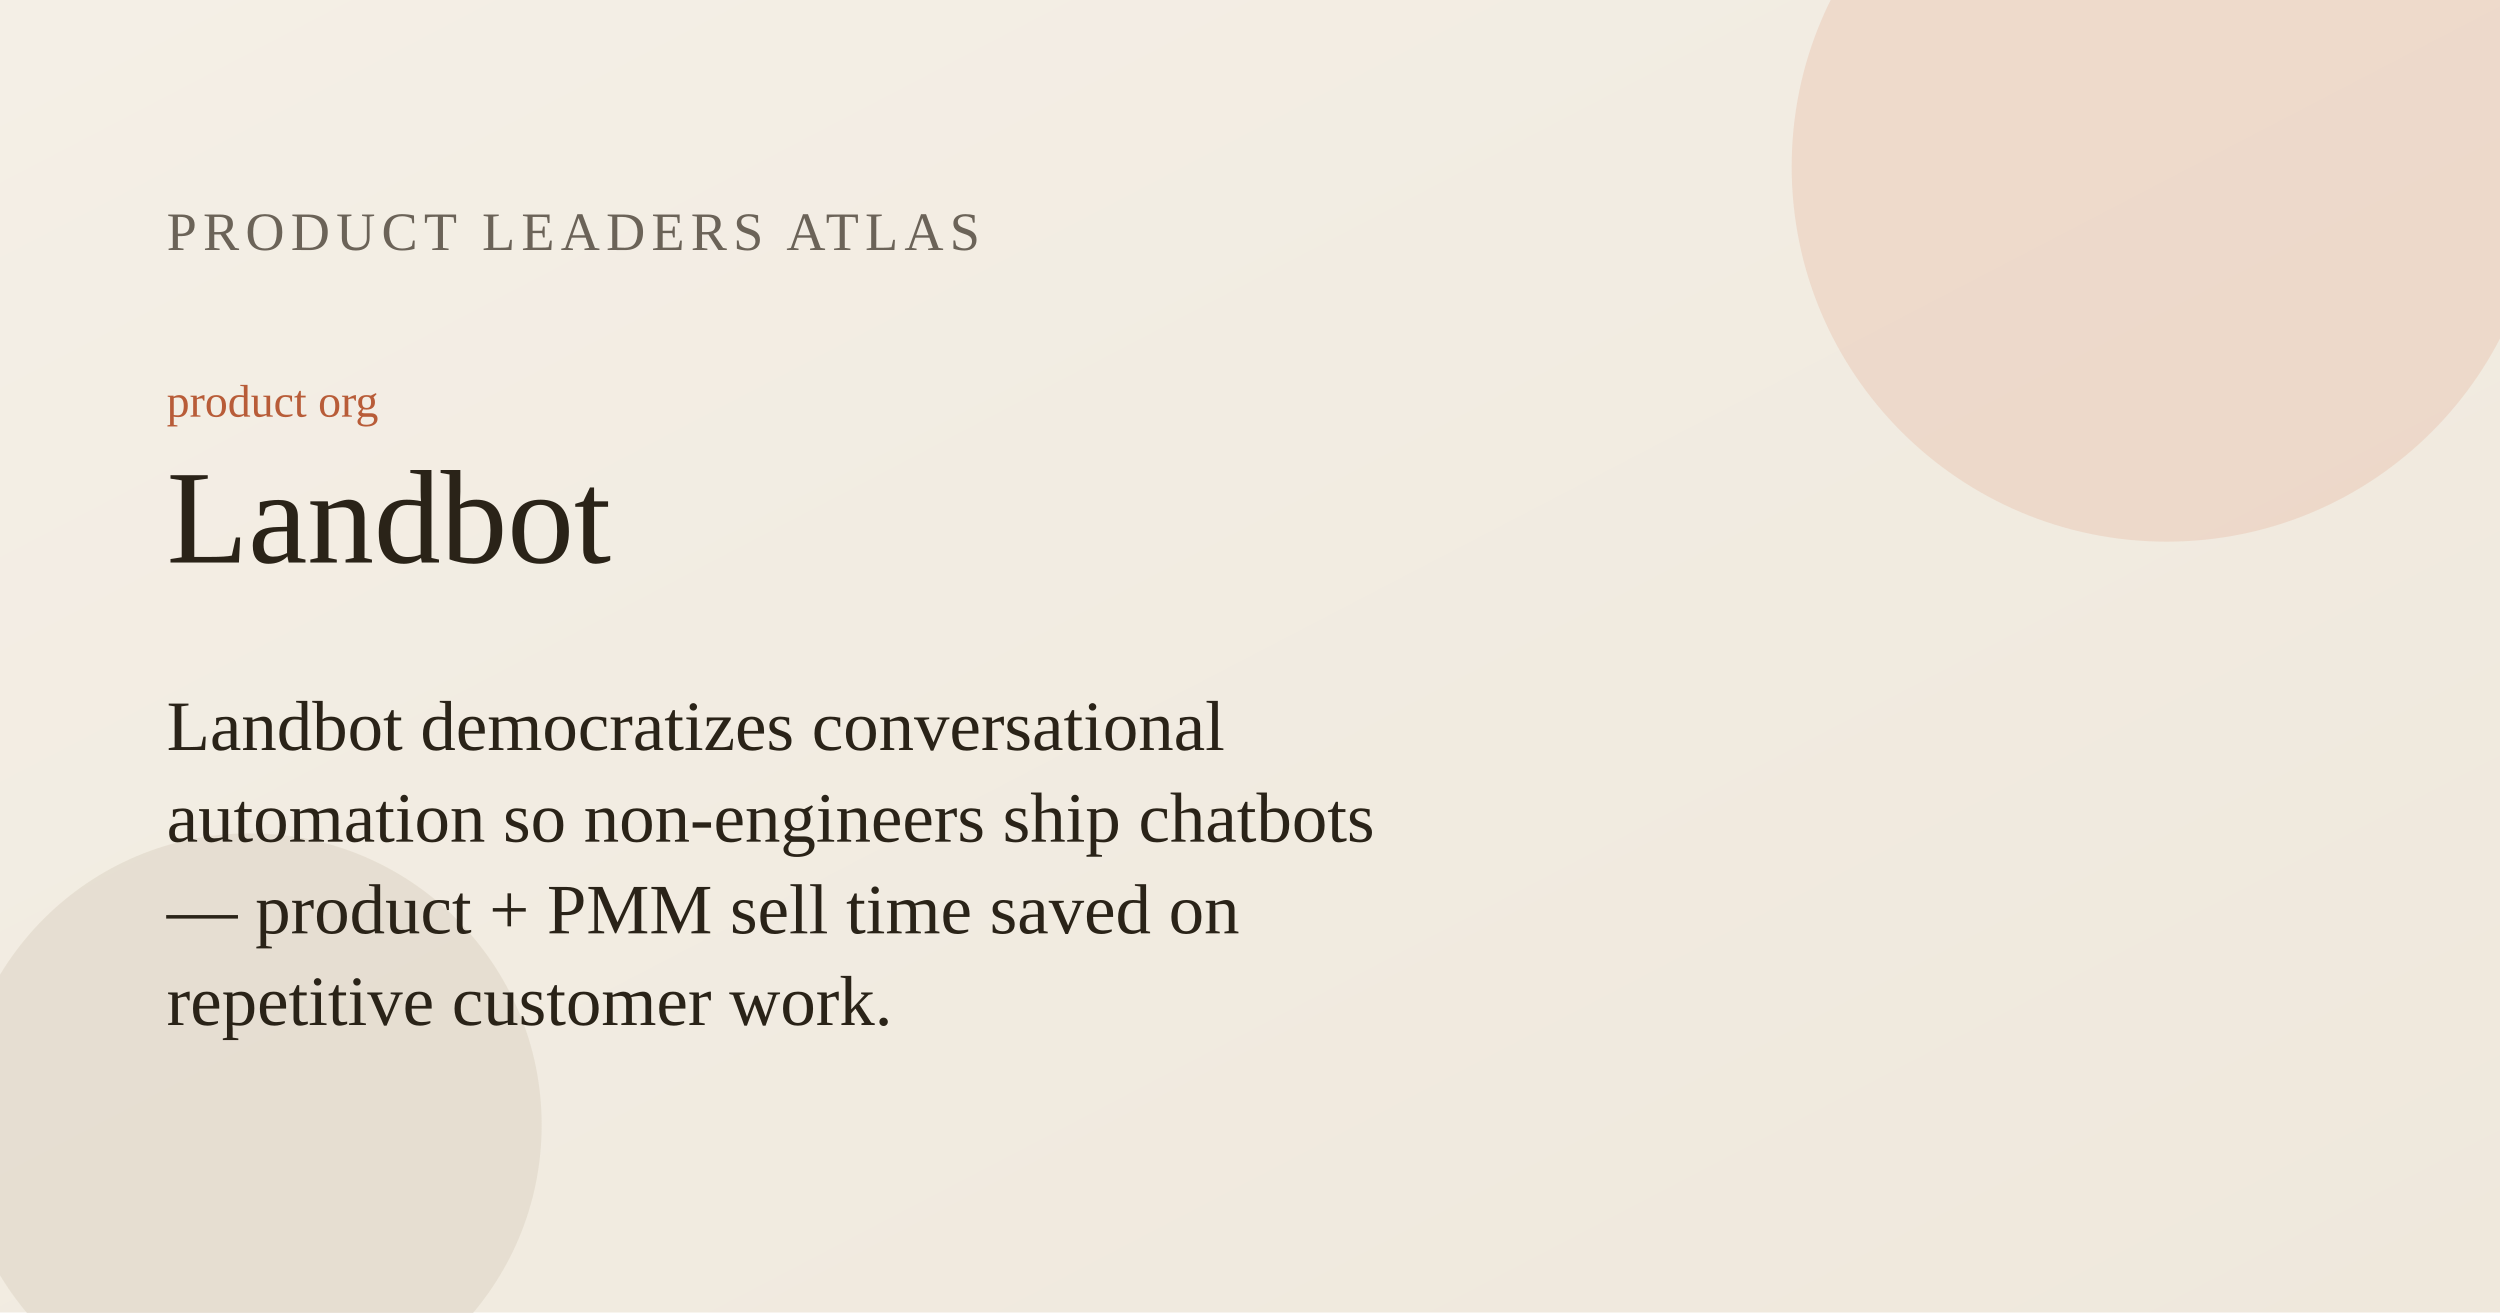
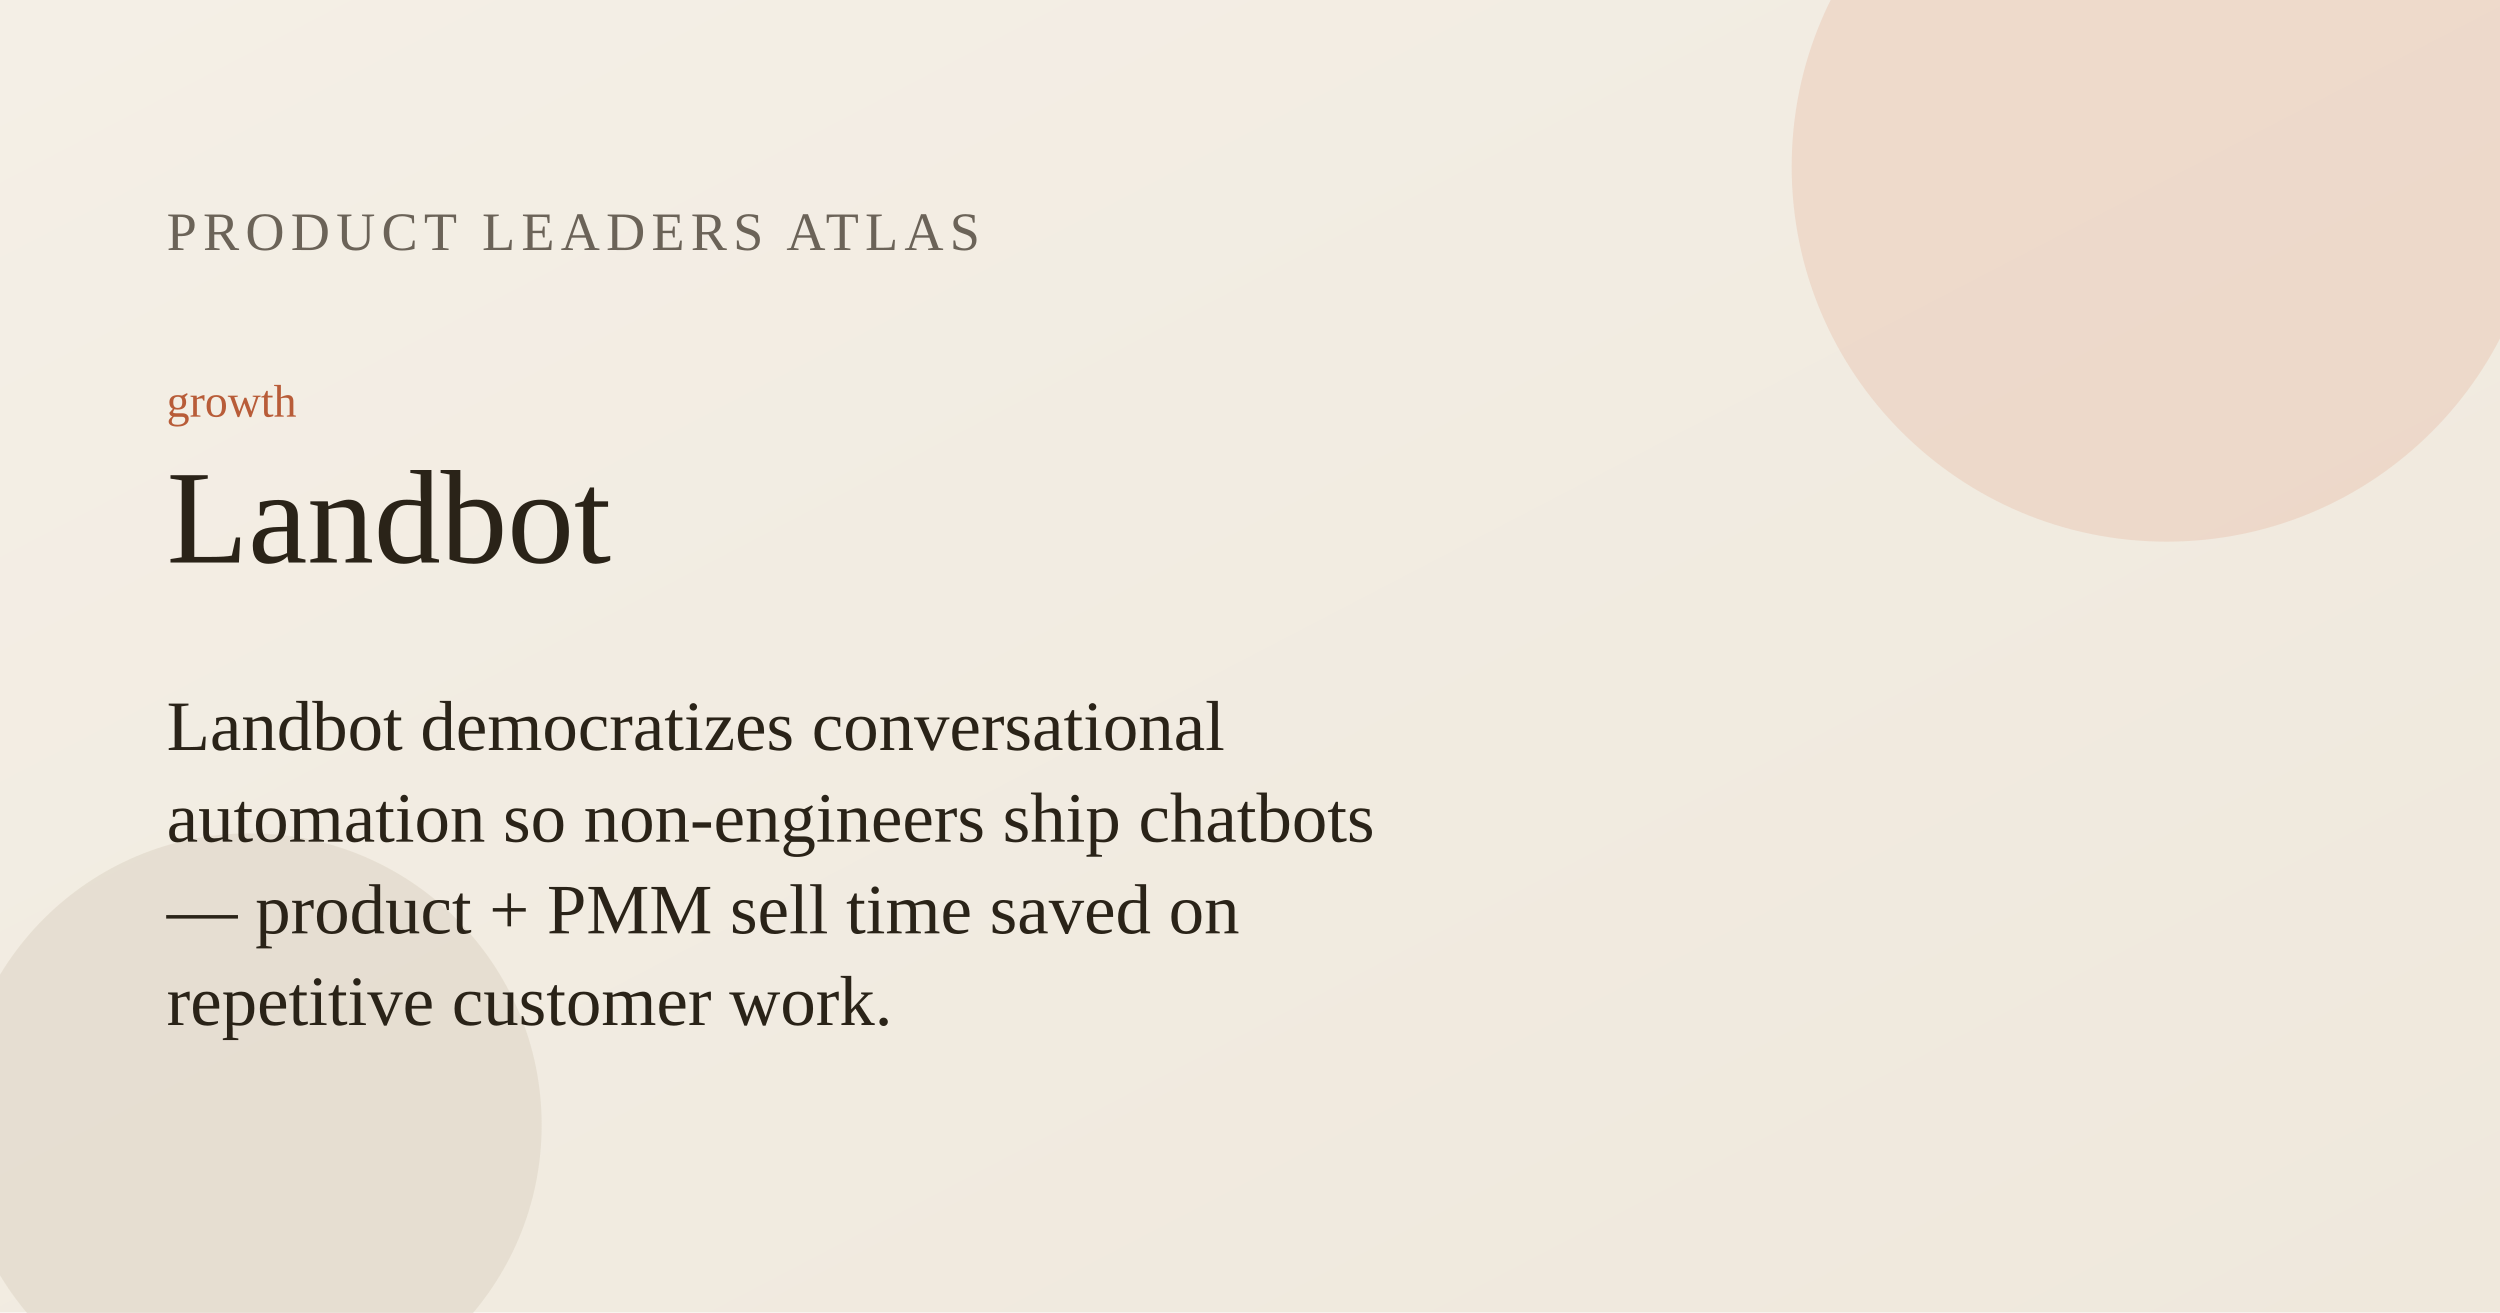
<svg xmlns="http://www.w3.org/2000/svg" width="1200" height="630" viewBox="0 0 1200 630" role="img" aria-label="Landbot">
  <defs>
    <linearGradient id="bg" x1="0" y1="0" x2="1" y2="1">
      <stop offset="0%" stop-color="#f4efe6" />
      <stop offset="100%" stop-color="#efe8dc" />
    </linearGradient>
  </defs>
  <rect width="1200" height="630" fill="url(#bg)" />
  <circle cx="1040" cy="80" r="180" fill="#e8c4b0" opacity="0.45" />
  <circle cx="120" cy="540" r="140" fill="#ddd4c4" opacity="0.55" />
  <text x="80" y="120" font-family="Georgia, 'Times New Roman', serif" font-size="26" fill="#6b6358" letter-spacing="3">PRODUCT LEADERS ATLAS</text>
-   <text x="80" y="200" font-family="Georgia, 'Times New Roman', serif" font-size="22" fill="#b85c38">product org</text>
+   <text x="80" y="200" font-family="Georgia, 'Times New Roman', serif" font-size="22" fill="#b85c38">growth</text>
  <text x="80" y="270" font-family="Georgia, 'Times New Roman', serif" font-size="64" fill="#2a2318">Landbot</text>
  <text x="80" y="360" font-family="Georgia, 'Times New Roman', serif" font-size="34" fill="#2a2318">
    <tspan x="80" dy="0">Landbot democratizes conversational</tspan>
    <tspan x="80" dy="44">automation so non-engineers ship chatbots</tspan>
    <tspan x="80" dy="44">— product + PMM sell time saved on</tspan>
    <tspan x="80" dy="44">repetitive customer work.</tspan>
  </text>
</svg>
